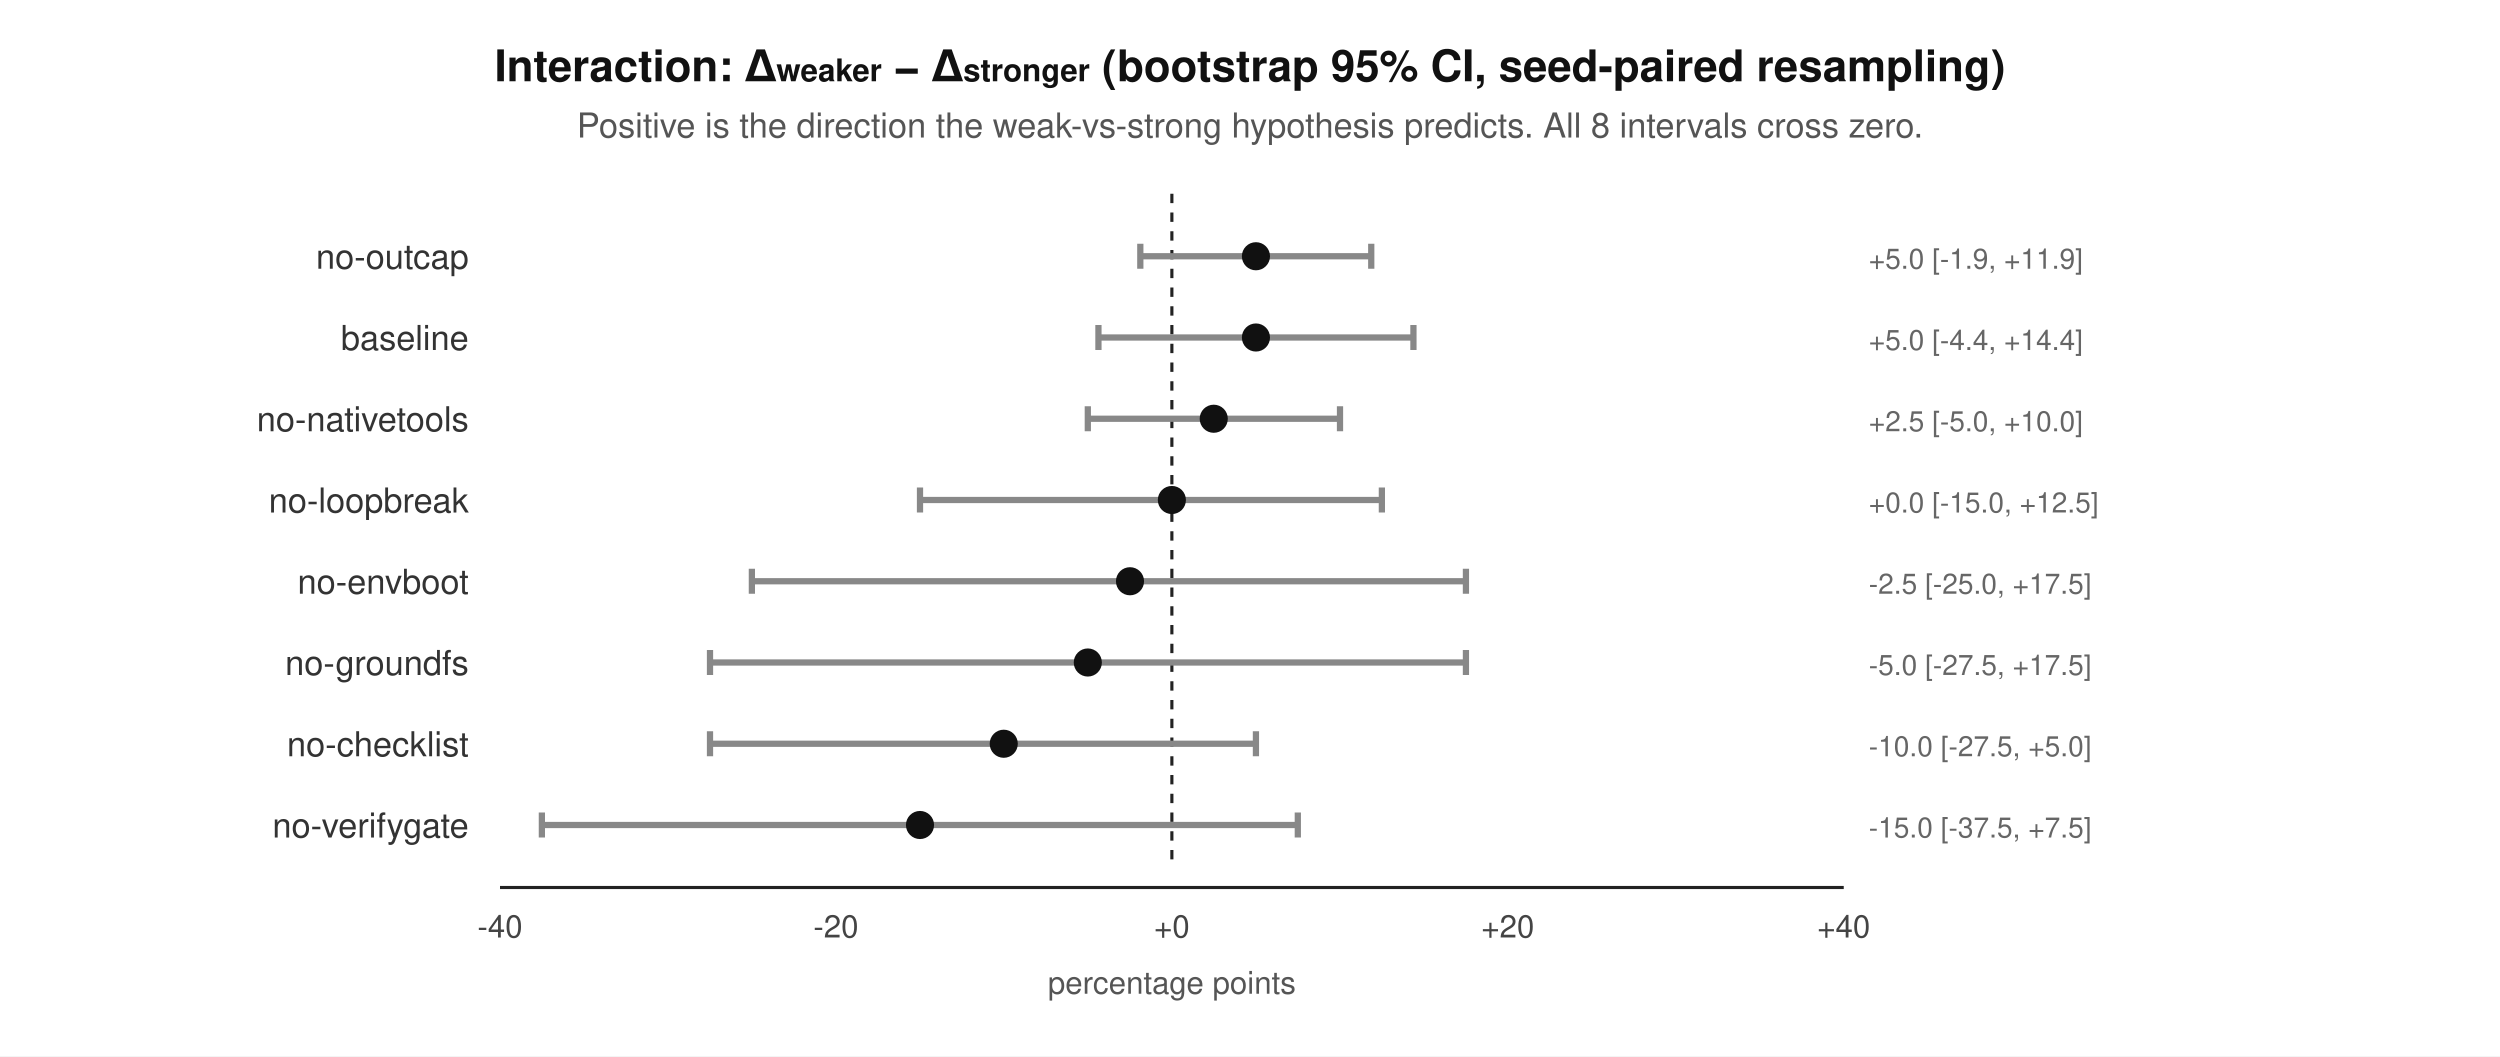
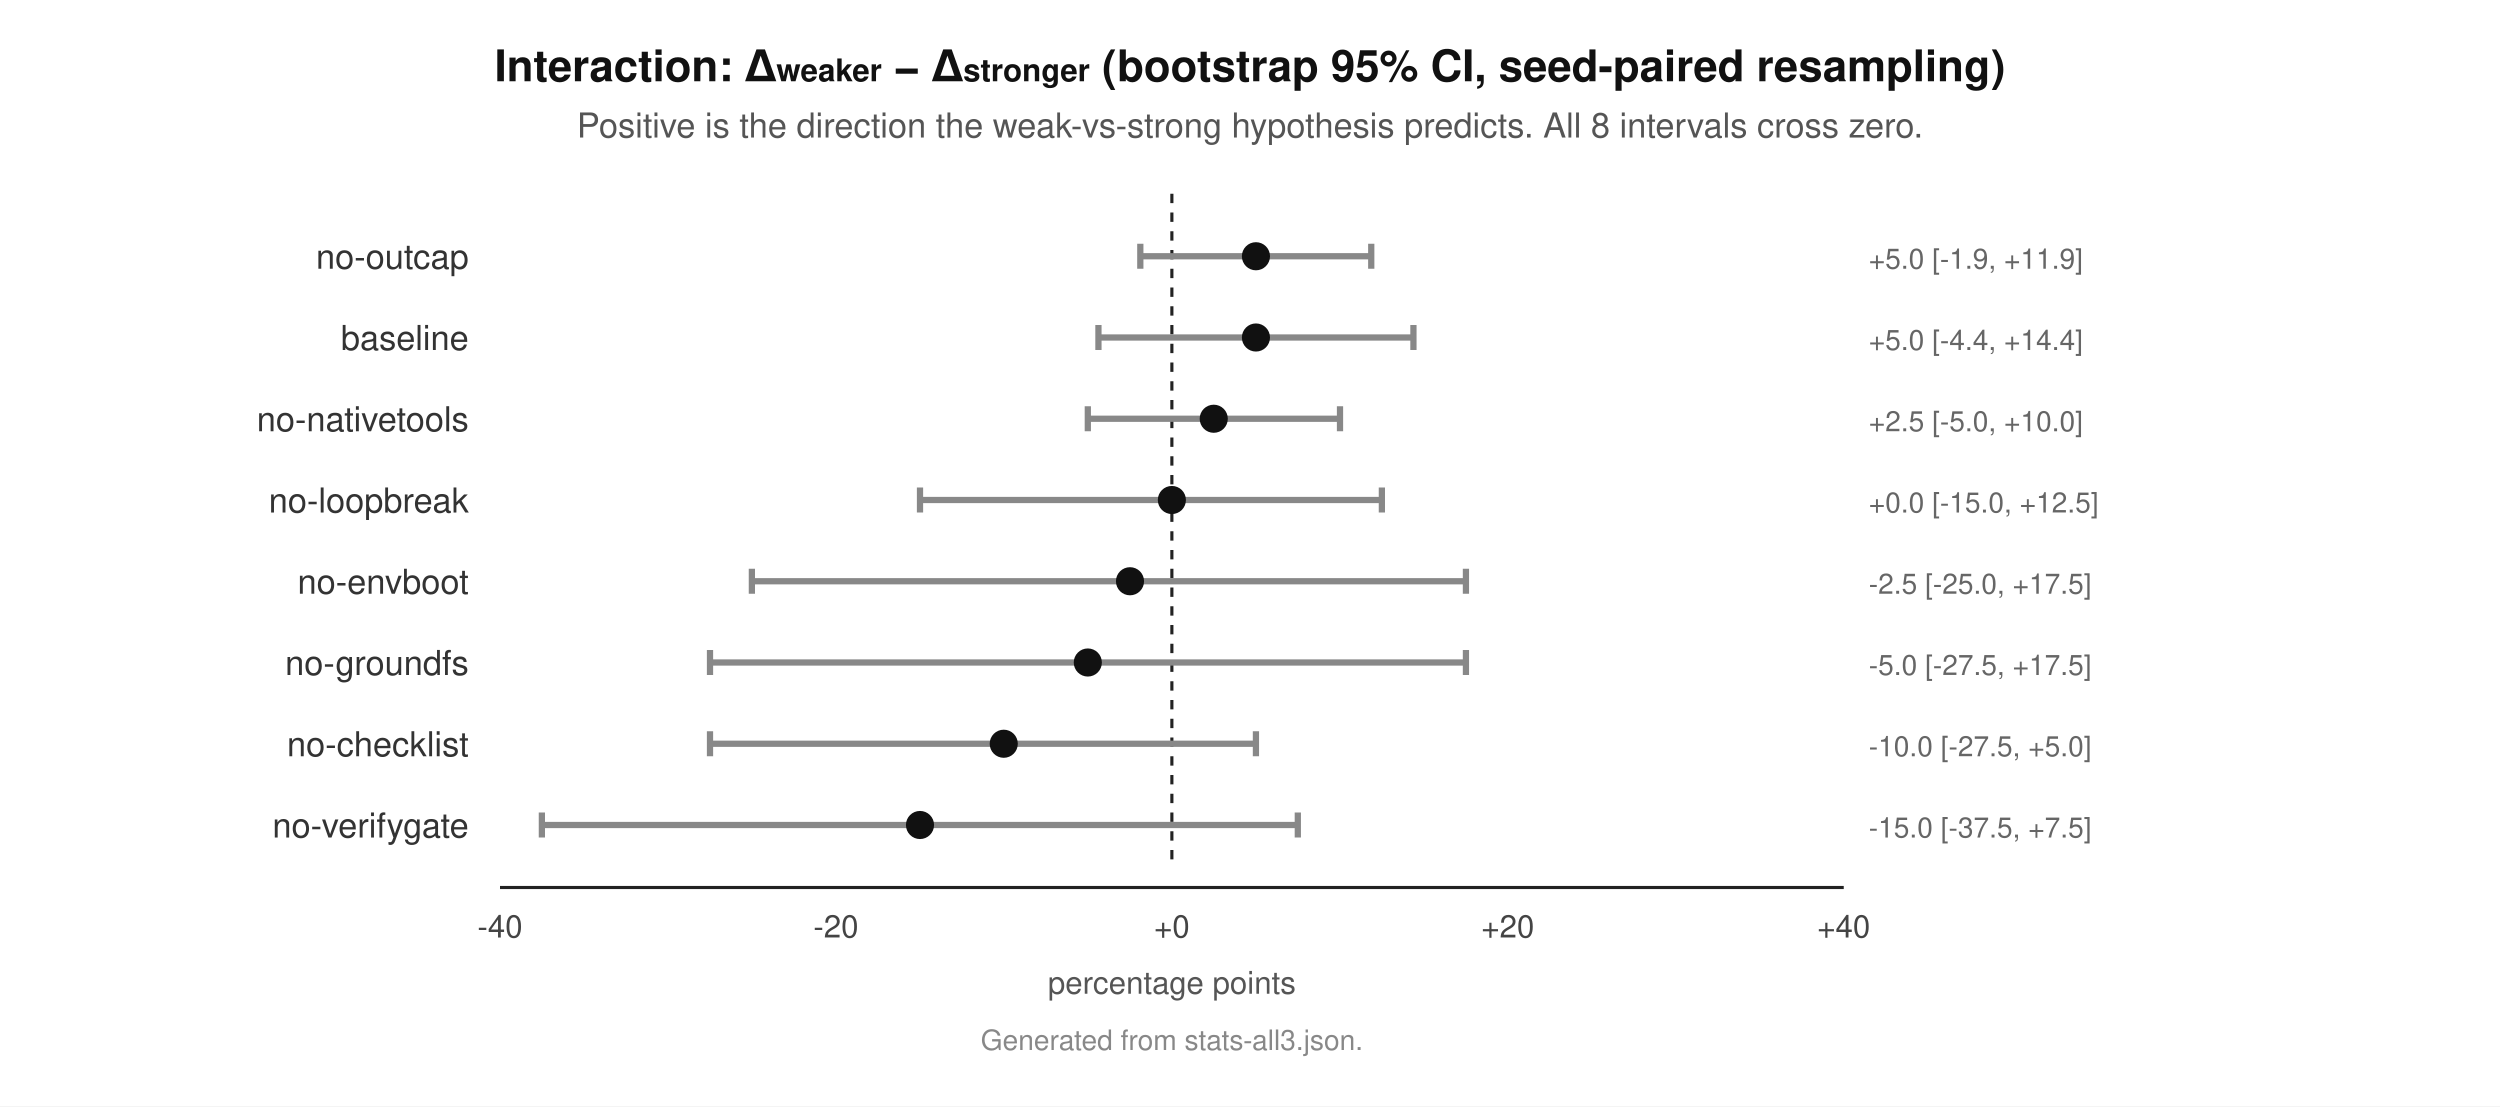
- <svg xmlns="http://www.w3.org/2000/svg" width="800" height="338" viewBox="0 0 800 338" font-family="Helvetica, Arial, sans-serif">
-   <rect width="800" height="338" fill="#fff" />
+ <svg xmlns="http://www.w3.org/2000/svg" width="800" height="354" viewBox="0 0 800 354" font-family="Helvetica, Arial, sans-serif">
+   <rect width="800" height="354" fill="#fff" />
  <text x="400" y="26" text-anchor="middle" font-size="14" font-weight="600" fill="#111">Interaction: Δ<tspan font-size="10">weaker</tspan> − Δ<tspan font-size="10">stronger</tspan> (bootstrap 95% CI, seed-paired resampling)</text>
  <text x="400" y="44" text-anchor="middle" font-size="11" fill="#555">Positive is the direction the weak-vs-strong hypothesis predicts. All 8 intervals cross zero.</text>
  <line x1="375.0" y1="62" x2="375.0" y2="278" stroke="#222" stroke-dasharray="3,3" />
  <text x="150" y="86" text-anchor="end" font-size="11" fill="#333">no-outcap</text>
  <line x1="364.9" y1="82" x2="438.8" y2="82" stroke="#888" stroke-width="2" />
  <line x1="364.9" y1="78" x2="364.9" y2="86" stroke="#888" stroke-width="2" />
  <line x1="438.8" y1="78" x2="438.8" y2="86" stroke="#888" stroke-width="2" />
  <circle cx="401.9" cy="82" r="4.5" fill="#111" />
  <text x="598" y="86" font-size="9" fill="#666">+5.0 [-1.9, +11.9]</text>
  <text x="150" y="112" text-anchor="end" font-size="11" fill="#333">baseline</text>
  <line x1="351.5" y1="108" x2="452.3" y2="108" stroke="#888" stroke-width="2" />
  <line x1="351.5" y1="104" x2="351.5" y2="112" stroke="#888" stroke-width="2" />
  <line x1="452.3" y1="104" x2="452.3" y2="112" stroke="#888" stroke-width="2" />
  <circle cx="401.9" cy="108" r="4.5" fill="#111" />
  <text x="598" y="112" font-size="9" fill="#666">+5.0 [-4.4, +14.4]</text>
  <text x="150" y="138" text-anchor="end" font-size="11" fill="#333">no-nativetools</text>
  <line x1="348.1" y1="134" x2="428.8" y2="134" stroke="#888" stroke-width="2" />
  <line x1="348.1" y1="130" x2="348.1" y2="138" stroke="#888" stroke-width="2" />
  <line x1="428.8" y1="130" x2="428.8" y2="138" stroke="#888" stroke-width="2" />
  <circle cx="388.4" cy="134" r="4.5" fill="#111" />
  <text x="598" y="138" font-size="9" fill="#666">+2.5 [-5.0, +10.0]</text>
  <text x="150" y="164" text-anchor="end" font-size="11" fill="#333">no-loopbreak</text>
  <line x1="294.4" y1="160" x2="442.2" y2="160" stroke="#888" stroke-width="2" />
  <line x1="294.4" y1="156" x2="294.4" y2="164" stroke="#888" stroke-width="2" />
  <line x1="442.2" y1="156" x2="442.2" y2="164" stroke="#888" stroke-width="2" />
  <circle cx="375.0" cy="160" r="4.5" fill="#111" />
  <text x="598" y="164" font-size="9" fill="#666">+0.0 [-15.0, +12.5]</text>
  <text x="150" y="190" text-anchor="end" font-size="11" fill="#333">no-envboot</text>
  <line x1="240.6" y1="186" x2="469.1" y2="186" stroke="#888" stroke-width="2" />
  <line x1="240.6" y1="182" x2="240.6" y2="190" stroke="#888" stroke-width="2" />
  <line x1="469.1" y1="182" x2="469.1" y2="190" stroke="#888" stroke-width="2" />
  <circle cx="361.6" cy="186" r="4.5" fill="#111" />
  <text x="598" y="190" font-size="9" fill="#666">-2.5 [-25.0, +17.5]</text>
  <text x="150" y="216" text-anchor="end" font-size="11" fill="#333">no-groundfs</text>
  <line x1="227.2" y1="212" x2="469.1" y2="212" stroke="#888" stroke-width="2" />
  <line x1="227.2" y1="208" x2="227.2" y2="216" stroke="#888" stroke-width="2" />
  <line x1="469.1" y1="208" x2="469.1" y2="216" stroke="#888" stroke-width="2" />
  <circle cx="348.1" cy="212" r="4.5" fill="#111" />
  <text x="598" y="216" font-size="9" fill="#666">-5.0 [-27.5, +17.5]</text>
  <text x="150" y="242" text-anchor="end" font-size="11" fill="#333">no-checklist</text>
  <line x1="227.2" y1="238" x2="401.9" y2="238" stroke="#888" stroke-width="2" />
  <line x1="227.2" y1="234" x2="227.2" y2="242" stroke="#888" stroke-width="2" />
  <line x1="401.9" y1="234" x2="401.9" y2="242" stroke="#888" stroke-width="2" />
  <circle cx="321.2" cy="238" r="4.5" fill="#111" />
  <text x="598" y="242" font-size="9" fill="#666">-10.0 [-27.5, +5.0]</text>
  <text x="150" y="268" text-anchor="end" font-size="11" fill="#333">no-verifygate</text>
  <line x1="173.4" y1="264" x2="415.3" y2="264" stroke="#888" stroke-width="2" />
  <line x1="173.4" y1="260" x2="173.4" y2="268" stroke="#888" stroke-width="2" />
  <line x1="415.3" y1="260" x2="415.3" y2="268" stroke="#888" stroke-width="2" />
  <circle cx="294.4" cy="264" r="4.5" fill="#111" />
  <text x="598" y="268" font-size="9" fill="#666">-15.0 [-37.5, +7.5]</text>
  <line x1="160" y1="284" x2="590" y2="284" stroke="#222" />
  <text x="160.0" y="300" text-anchor="middle" font-size="10" fill="#444">-40</text>
  <text x="267.5" y="300" text-anchor="middle" font-size="10" fill="#444">-20</text>
  <text x="375.0" y="300" text-anchor="middle" font-size="10" fill="#444">+0</text>
  <text x="482.5" y="300" text-anchor="middle" font-size="10" fill="#444">+20</text>
  <text x="590.0" y="300" text-anchor="middle" font-size="10" fill="#444">+40</text>
  <text x="375.0" y="318" text-anchor="middle" font-size="10" fill="#555">percentage points</text>
+   <text x="375.0" y="336" text-anchor="middle" font-size="9" fill="#888">Generated from stats-all3.json.</text>
</svg>
